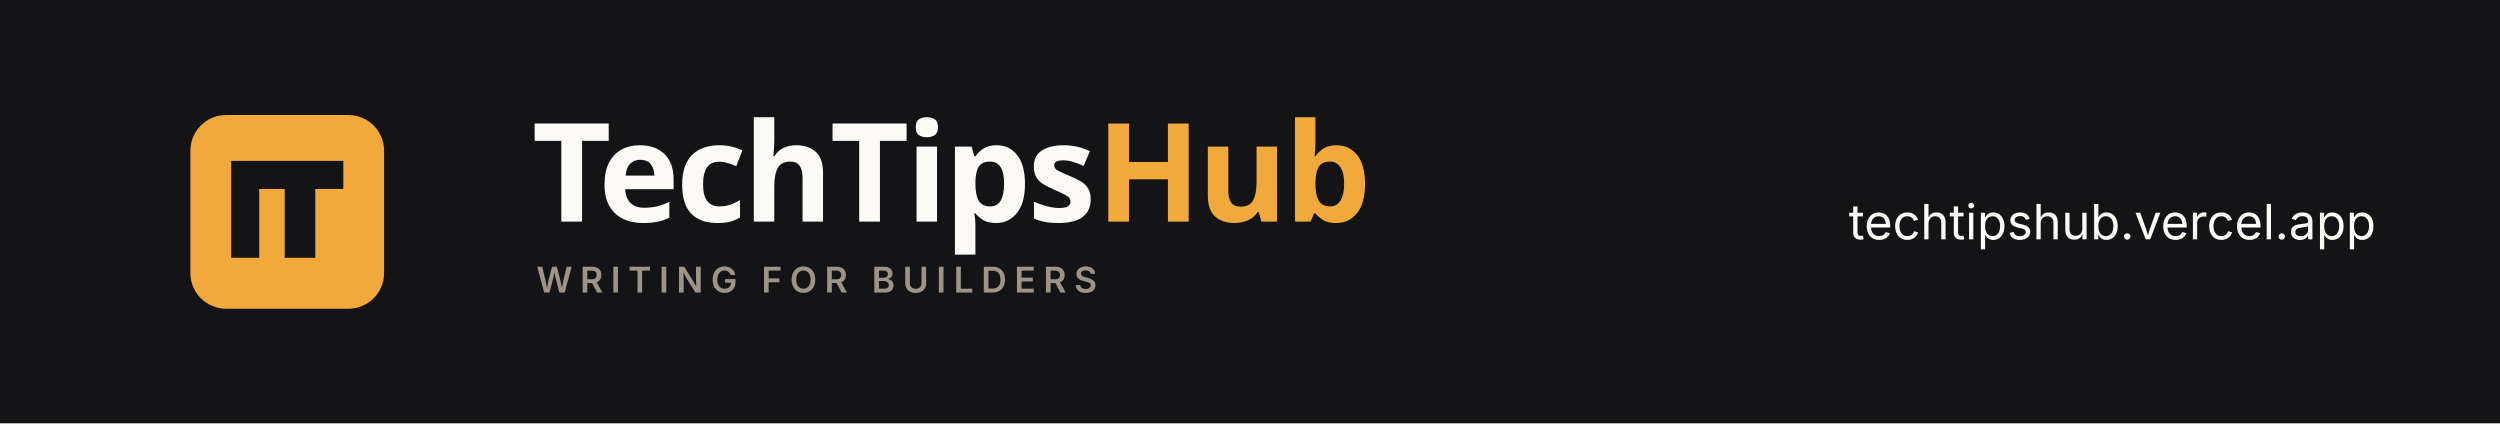
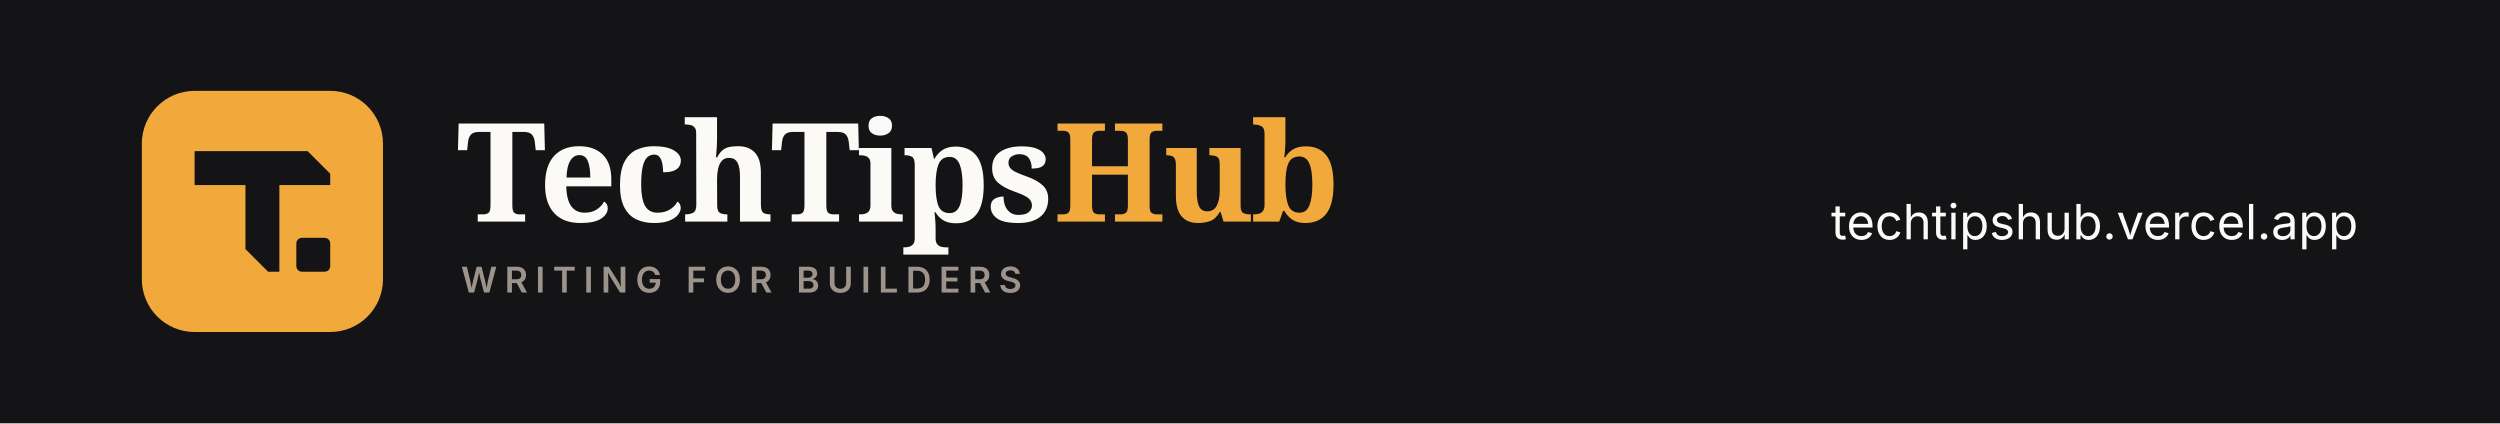
<svg xmlns="http://www.w3.org/2000/svg" viewBox="0 0 1128 191" width="1128" height="191">
  <rect width="1128" height="191" fill="#141315" />
-   <g transform="translate(56 22) scale(1.15)">
-     <rect x="26" y="26" width="76" height="76" rx="14" fill="#F2A93B" />
-     <path d="M42 44h44v11H75v27H63V55H53v27H42V55z" fill="#141315" />
+   <g transform="translate(64 41) scale(0.85)">
+     <rect width="128" height="128" rx="28" fill="#F2A93B" />
+     <path d="M28 32H88L100 44V50H73V96H67L55 84V50H28V32Z" fill="#141315" />
+     <rect x="82" y="78" width="18" height="18" rx="3" fill="#141315" />
  </g>
-   <text x="240" y="100" font-family="Fraunces" font-weight="700" font-size="62" letter-spacing="-1.6" fill="#FCFAF6">TechTips<tspan fill="#F2A93B">Hub</tspan>
+   <text x="206" y="100" font-family="Fraunces, Georgia, serif" font-weight="700" font-size="62" letter-spacing="-1.6" fill="#FCFAF6">TechTips<tspan fill="#F2A93B">Hub</tspan>
  </text>
-   <text x="242" y="132" font-family="Archivo, Inter, system-ui, sans-serif" font-weight="600" font-size="16" letter-spacing="3.4" fill="#9C948A">WRITING FOR BUILDERS</text>
-   <text x="1072" y="108" text-anchor="end" font-family="Archivo, Inter, system-ui, sans-serif" font-weight="400" font-size="22" fill="#FCFAF6">techtipshub.vercel.app</text>
+   <text x="208" y="132" font-family="Archivo, Inter, system-ui, sans-serif" font-weight="600" font-size="16" letter-spacing="3.4" fill="#9C948A">WRITING FOR BUILDERS</text>
+   <text x="1064" y="108" text-anchor="end" font-family="Archivo, Inter, system-ui, sans-serif" font-weight="400" font-size="22" fill="#FCFAF6">techtipshub.vercel.app</text>
</svg>
